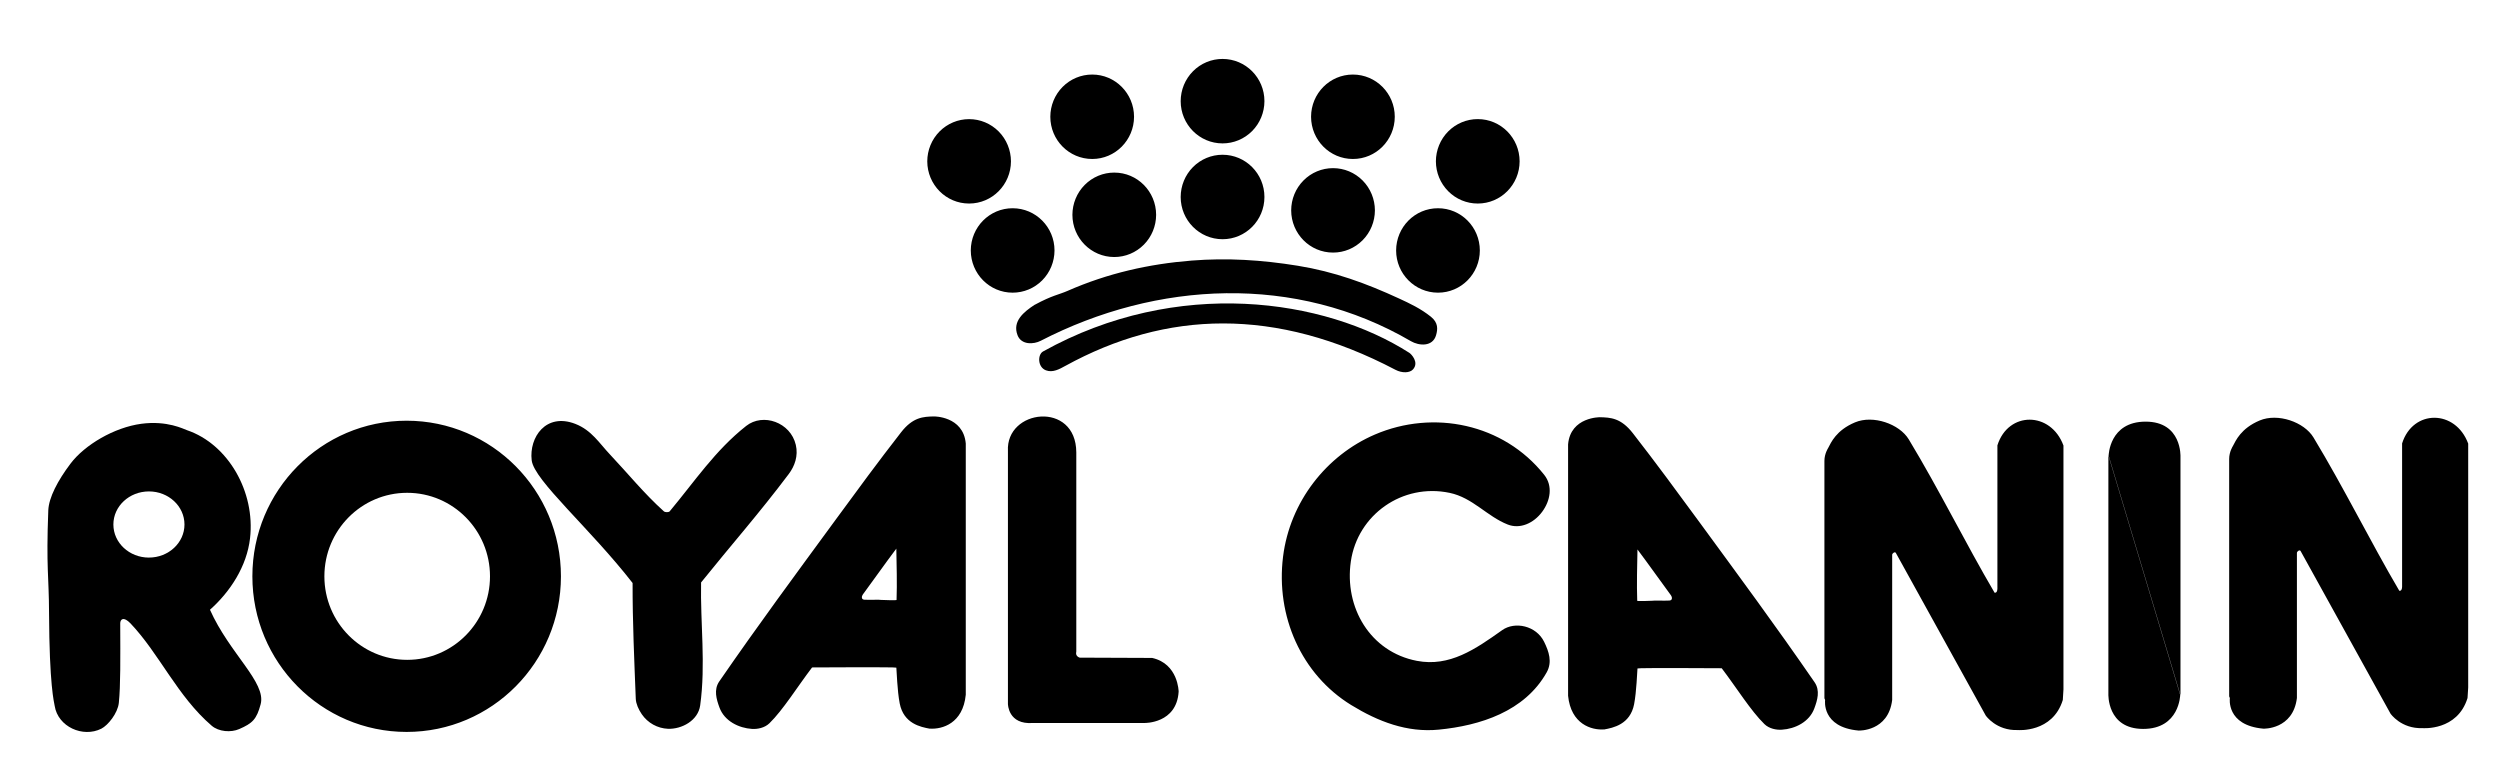
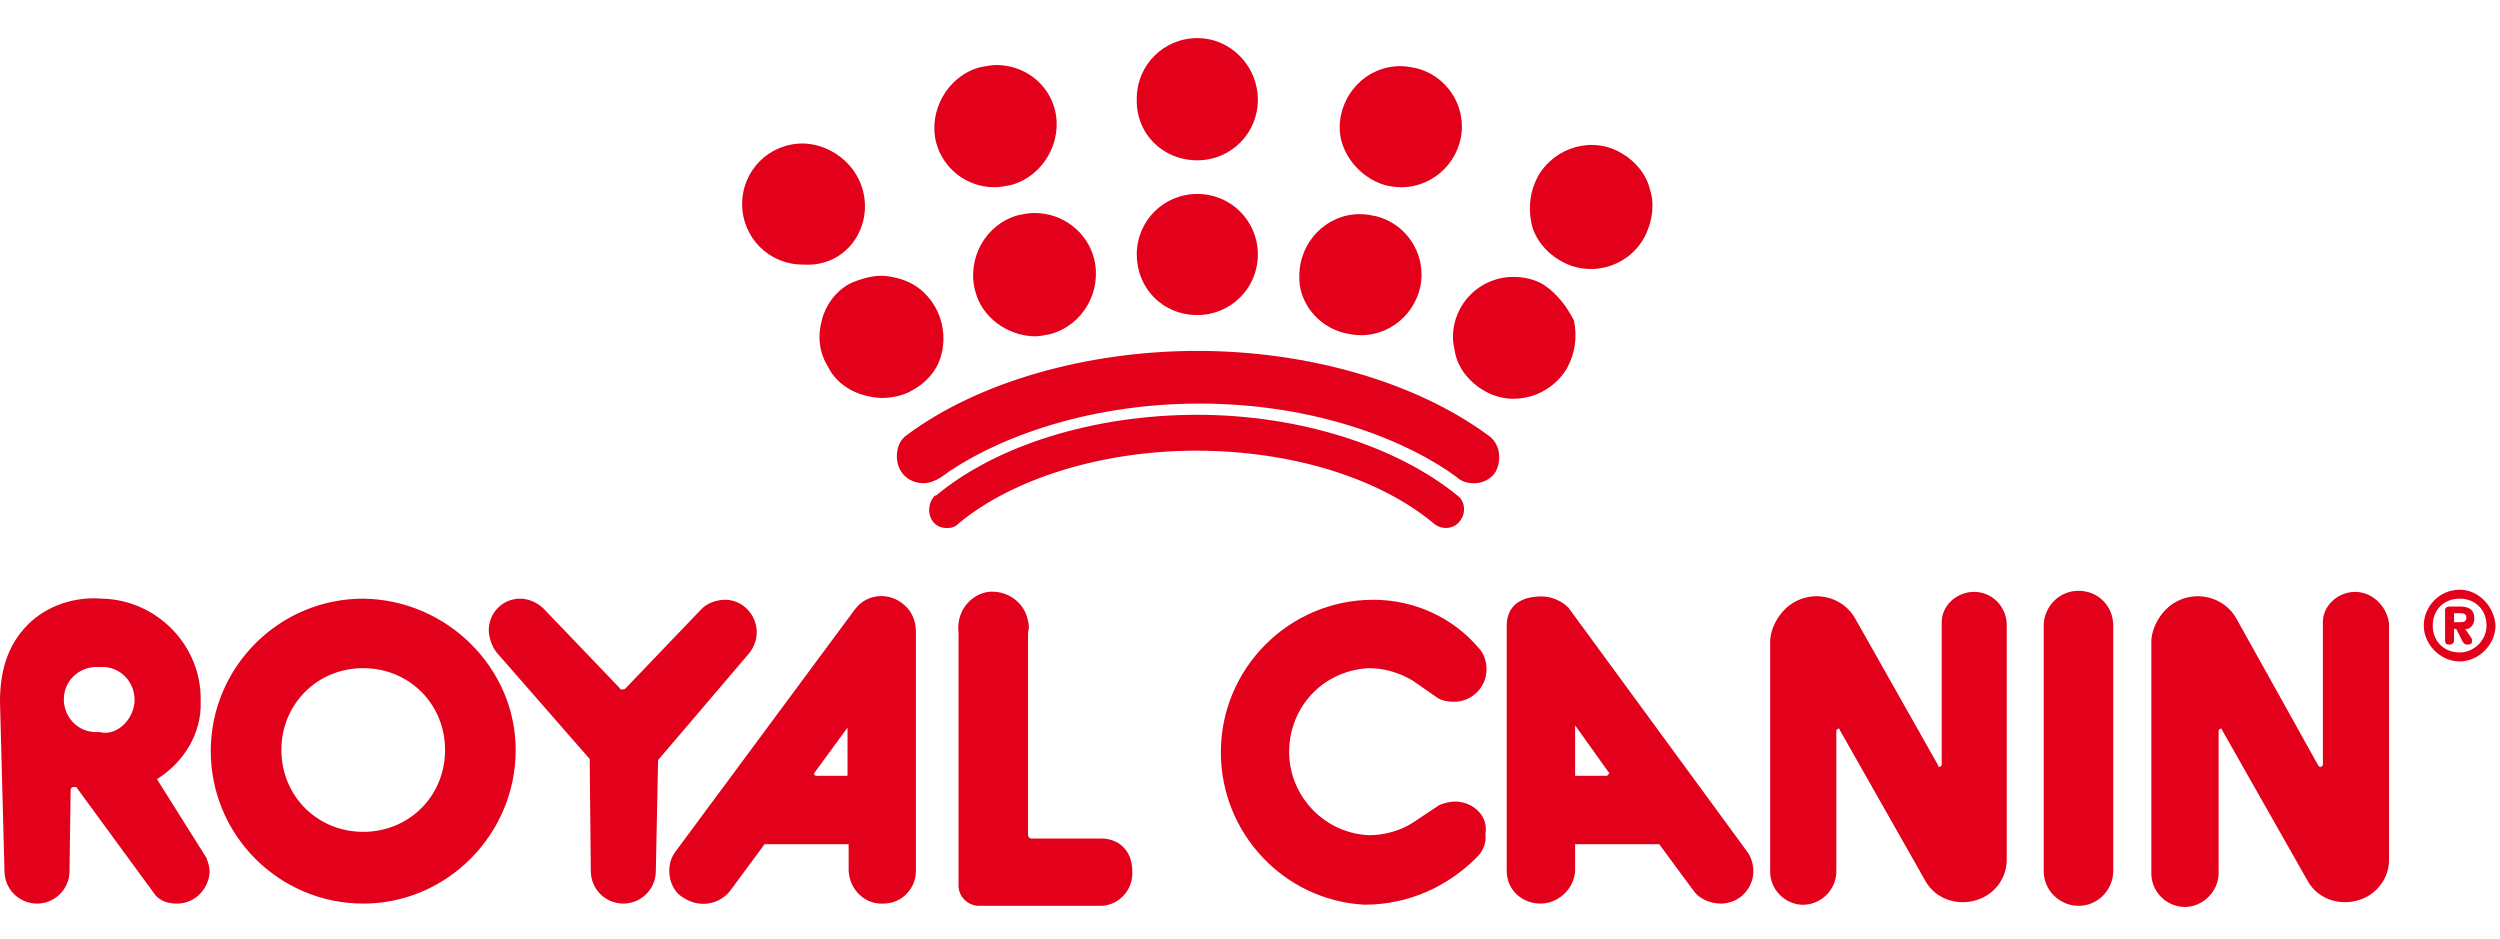
- <svg xmlns="http://www.w3.org/2000/svg" viewBox="0 0 162 50">
-   <path d="M 93.182 18.965 C 94.677 18.967 95.891 17.743 95.893 16.23 C 95.891 14.716 94.677 13.492 93.182 13.494 C 91.686 13.492 90.472 14.716 90.469 16.23 C 90.469 17.74 91.684 18.965 93.182 18.965 Z M 95.759 13.189 C 97.254 13.191 98.468 11.966 98.471 10.453 C 98.468 8.94 97.254 7.716 95.759 7.718 C 95.041 7.717 94.352 8.004 93.843 8.517 C 93.334 9.03 93.048 9.727 93.046 10.453 C 93.047 11.18 93.334 11.877 93.843 12.39 C 94.351 12.903 95.041 13.191 95.759 13.189 Z M 36.349 37.347 C 36.349 42.916 31.873 47.429 26.349 47.429 C 20.828 47.429 16.354 42.916 16.354 37.347 C 16.354 31.776 20.828 27.262 26.349 27.262 C 31.871 27.262 36.349 31.776 36.349 37.347 Z M 26.386 31.934 C 23.423 31.934 21.02 34.358 21.02 37.347 C 21.02 40.335 23.423 42.758 26.386 42.758 C 29.349 42.758 31.752 40.335 31.752 37.347 C 31.752 34.358 29.349 31.934 26.386 31.934 Z M 118.267 45.359 C 118.267 45.359 118.009 47.126 120.443 47.341 C 120.443 47.341 122.363 47.414 122.613 45.357 L 122.613 35.953 C 122.615 35.85 122.791 35.729 122.849 35.825 L 128.676 46.367 C 128.676 46.367 129.356 47.359 130.754 47.307 C 130.754 47.307 133.008 47.504 133.67 45.357 L 133.712 44.671 L 133.712 28.87 C 132.893 26.645 130.129 26.633 129.432 28.859 L 129.432 38.118 C 129.432 38.118 129.445 38.443 129.249 38.408 C 127.353 35.18 125.687 31.782 123.688 28.471 C 123.08 27.467 121.376 26.877 120.203 27.37 C 118.977 27.886 118.651 28.68 118.46 29.039 C 118.46 29.039 118.222 29.399 118.222 29.868 L 118.222 45.248 M 101.612 45.072 L 101.612 28.793 C 101.772 26.996 103.715 27.039 103.666 27.036 C 104.372 27.052 105.039 27.085 105.807 28.07 C 107.306 29.996 108.604 31.766 110.068 33.761 C 112.712 37.375 115.02 40.488 117.585 44.21 C 117.957 44.752 117.765 45.373 117.569 45.903 C 117.248 46.783 116.316 47.233 115.465 47.284 C 115.121 47.308 114.649 47.227 114.334 46.921 C 113.459 46.07 112.52 44.555 111.567 43.302 C 111.565 43.302 106.115 43.267 106.109 43.316 C 106.086 43.509 106.052 44.792 105.89 45.634 C 105.635 46.95 104.522 47.165 103.942 47.27 C 103.857 47.287 104.062 47.258 103.946 47.266 C 103.13 47.325 101.795 46.93 101.611 45.08 L 101.612 45.071 Z M 108.18 38.915 C 108.399 38.902 108.354 38.677 108.279 38.578 C 107.528 37.561 106.888 36.643 106.108 35.604 C 106.088 36.625 106.054 37.878 106.092 38.932 C 106.095 38.967 107.024 38.934 107.047 38.929 C 107.256 38.898 107.781 38.939 108.18 38.915 Z M 144.495 45.234 C 144.495 45.234 144.234 47.002 146.669 47.218 C 146.669 47.218 148.588 47.289 148.84 45.23 L 148.84 35.828 C 148.843 35.726 149.017 35.604 149.077 35.702 L 154.904 46.242 C 154.904 46.242 155.584 47.236 156.98 47.183 C 156.98 47.183 159.235 47.38 159.896 45.232 L 159.939 44.546 L 159.939 28.746 C 159.12 26.522 156.357 26.508 155.656 28.734 L 155.656 37.993 C 155.656 37.993 155.672 38.317 155.475 38.283 C 153.578 35.055 151.913 31.657 149.914 28.348 C 149.307 27.343 147.601 26.753 146.428 27.246 C 145.204 27.761 144.878 28.557 144.686 28.913 C 144.686 28.913 144.45 29.274 144.45 29.743 L 144.45 45.123 M 136.623 29.507 L 136.623 44.959 C 136.623 44.959 136.516 47.234 138.878 47.234 C 141.241 47.234 141.277 45.032 141.277 45.032 M 141.295 45.049 L 141.295 29.598 C 141.295 29.598 141.401 27.322 139.037 27.322 C 136.676 27.322 136.64 29.525 136.64 29.525" fill="currentColor" />
-   <path d="M 4.572 30.041 C 5.487 28.829 7.396 27.697 9.159 27.461 C 10.842 27.238 11.905 27.805 12.119 27.877 C 14.764 28.774 16.555 31.848 16.202 34.888 C 15.991 36.698 14.929 38.332 13.606 39.512 C 14.88 42.361 17.268 44.224 16.89 45.635 C 16.628 46.615 16.361 46.867 15.505 47.242 C 14.962 47.481 14.173 47.418 13.717 47.026 C 11.498 45.122 10.329 42.37 8.462 40.402 C 7.998 39.916 7.79 40.133 7.791 40.398 C 7.799 42.704 7.816 44.42 7.7 45.547 C 7.628 46.222 6.995 47.002 6.566 47.219 C 5.372 47.821 3.753 47.094 3.543 45.739 C 3.505 45.499 3.199 44.452 3.178 39.689 C 3.17 37.329 2.986 36.811 3.129 33.071 C 3.164 32.245 3.738 31.144 4.571 30.042 Z M 9.651 36.131 C 10.923 36.131 11.954 35.172 11.954 33.987 C 11.954 32.803 10.924 31.844 9.652 31.844 C 8.379 31.844 7.347 32.803 7.347 33.987 C 7.347 35.173 8.379 36.132 9.651 36.132 Z M 69.036 23.708 C 68.655 23.919 68.217 24.164 67.779 23.998 C 67.228 23.79 67.231 22.976 67.59 22.775 C 76.29 17.933 85.841 19.355 91.325 22.864 C 91.451 22.943 91.97 23.479 91.565 23.934 C 91.357 24.173 90.856 24.189 90.426 23.963 C 82.648 19.88 75.571 20.12 69.037 23.708 Z" fill="currentColor" />
-   <path d="M 69.194 18.842 C 71.773 17.711 74.448 17.104 77.221 16.885 C 79.523 16.703 81.747 16.841 84.095 17.22 C 86.463 17.603 88.535 18.363 90.65 19.339 C 91.363 19.667 92.06 19.995 92.723 20.525 C 93.207 20.913 93.168 21.337 93.057 21.721 C 92.837 22.485 91.954 22.416 91.426 22.108 C 83.952 17.743 74.969 18.197 67.436 22.084 C 66.976 22.322 66.181 22.358 65.937 21.724 C 65.585 20.813 66.345 20.206 67.063 19.738 C 67.168 19.67 66.963 19.799 67.065 19.743 C 68.183 19.137 68.595 19.104 69.195 18.842 Z M 62.799 13.189 C 64.293 13.19 65.506 11.967 65.51 10.455 C 65.508 9.728 65.222 9.032 64.714 8.519 C 64.205 8.006 63.516 7.719 62.798 7.72 C 62.081 7.719 61.392 8.006 60.883 8.519 C 60.375 9.032 60.088 9.728 60.087 10.455 C 60.09 11.967 61.304 13.192 62.798 13.189 Z M 65.618 18.965 C 66.336 18.966 67.026 18.679 67.535 18.166 C 68.044 17.653 68.33 16.956 68.332 16.23 C 68.332 14.719 67.117 13.494 65.619 13.494 C 64.124 13.492 62.91 14.716 62.907 16.23 C 62.91 17.743 64.124 18.967 65.619 18.965 Z M 72.205 16.655 C 72.923 16.656 73.612 16.368 74.121 15.855 C 74.63 15.342 74.916 14.646 74.917 13.919 C 74.914 12.406 73.7 11.181 72.205 11.184 C 71.487 11.182 70.798 11.47 70.289 11.983 C 69.78 12.496 69.494 13.192 69.492 13.919 C 69.492 15.43 70.707 16.655 72.205 16.655 Z M 70.774 10.302 C 72.269 10.304 73.483 9.079 73.486 7.566 C 73.483 6.053 72.269 4.829 70.774 4.831 C 70.056 4.83 69.366 5.117 68.858 5.63 C 68.349 6.143 68.062 6.84 68.061 7.566 C 68.061 9.077 69.276 10.302 70.774 10.302 Z M 79.222 15.501 C 80.721 15.501 81.935 14.276 81.935 12.765 C 81.935 11.253 80.72 10.028 79.221 10.028 C 78.503 10.027 77.813 10.314 77.304 10.827 C 76.795 11.341 76.509 12.038 76.508 12.765 C 76.508 14.276 77.723 15.501 79.221 15.501 Z M 79.222 9.292 C 79.94 9.293 80.63 9.005 81.139 8.492 C 81.647 7.979 81.934 7.282 81.935 6.555 C 81.935 5.043 80.72 3.819 79.221 3.819 C 78.503 3.818 77.813 4.105 77.305 4.618 C 76.796 5.131 76.509 5.828 76.508 6.555 C 76.508 8.066 77.723 9.292 79.221 9.292 Z M 86.381 16.367 C 87.099 16.369 87.788 16.081 88.297 15.568 C 88.806 15.055 89.092 14.359 89.094 13.632 C 89.092 12.905 88.806 12.208 88.297 11.695 C 87.789 11.182 87.099 10.895 86.381 10.896 C 85.663 10.895 84.973 11.182 84.465 11.696 C 83.956 12.209 83.67 12.905 83.669 13.632 C 83.672 15.145 84.886 16.369 86.381 16.367 Z M 87.669 10.302 C 89.164 10.304 90.378 9.08 90.381 7.566 C 90.381 6.056 89.166 4.831 87.669 4.831 C 86.174 4.829 84.96 6.053 84.957 7.566 C 84.96 9.079 86.174 10.304 87.669 10.302 Z M 37.287 27.47 C 38.335 27.88 38.834 28.718 39.52 29.443 C 40.707 30.701 41.729 31.973 43.017 33.133 C 43.098 33.207 43.335 33.207 43.397 33.133 C 45.033 31.173 46.344 29.186 48.351 27.602 C 49.445 26.737 51.23 27.366 51.569 28.83 C 51.735 29.543 51.498 30.202 51.113 30.714 C 49.203 33.255 47.35 35.352 45.43 37.743 C 45.377 40.379 45.74 43.047 45.372 45.708 C 45.237 46.695 44.177 47.257 43.286 47.226 C 42.604 47.197 41.976 46.848 41.587 46.281 C 41.375 45.971 41.212 45.603 41.198 45.285 C 41.101 42.781 40.986 40.285 40.992 37.779 C 38.243 34.241 34.602 31.127 34.453 29.825 C 34.278 28.335 35.378 26.725 37.288 27.47 Z M 69.744 42.471 L 69.744 29.315 C 69.73 25.958 65.158 26.503 65.314 29.237 L 65.314 45.611 C 65.314 45.611 65.314 46.977 66.944 46.849 L 74.173 46.849 C 74.173 46.849 76.25 46.894 76.376 44.818 C 76.376 44.818 76.358 43.012 74.659 42.634 L 69.969 42.615 C 69.969 42.615 69.663 42.543 69.736 42.219 M 62.581 45.026 C 62.398 46.875 61.061 47.27 60.248 47.214 C 60.13 47.206 60.337 47.234 60.249 47.219 C 59.668 47.112 58.557 46.897 58.301 45.582 C 58.138 44.739 58.106 43.456 58.083 43.264 C 58.076 43.216 52.628 43.25 52.623 43.25 C 51.671 44.502 50.733 46.017 49.859 46.867 C 49.544 47.174 49.073 47.256 48.728 47.234 C 47.877 47.179 46.944 46.73 46.622 45.849 C 46.428 45.32 46.236 44.698 46.608 44.157 C 49.173 40.436 51.48 37.324 54.127 33.709 C 55.588 31.712 56.888 29.944 58.387 28.017 C 59.154 27.031 59.823 26.998 60.526 26.985 C 60.478 26.985 62.42 26.944 62.582 28.74 L 62.582 45.02 L 62.581 45.026 Z M 57.142 38.876 C 57.166 38.88 58.095 38.912 58.097 38.879 C 58.135 37.823 58.101 36.567 58.082 35.551 C 57.301 36.589 56.661 37.508 55.911 38.524 C 55.836 38.624 55.791 38.848 56.009 38.861 C 56.41 38.885 56.934 38.843 57.143 38.877 Z M 83.142 36.07 C 83.586 32.514 85.95 29.508 89.094 28.157 C 92.884 26.53 97.42 27.444 100.065 30.77 C 100.638 31.489 100.465 32.443 99.933 33.164 C 99.378 33.914 98.495 34.301 97.701 33.989 C 96.358 33.462 95.433 32.251 93.941 31.938 C 90.871 31.293 87.978 33.357 87.536 36.37 C 87.096 39.37 88.795 42.244 91.813 42.823 C 93.932 43.229 95.599 42.072 97.34 40.834 C 98.164 40.248 99.547 40.542 100.059 41.589 C 100.367 42.218 100.603 42.895 100.224 43.571 C 98.797 46.11 95.902 47.02 93.229 47.281 C 91.18 47.481 89.307 46.761 87.552 45.683 C 84.335 43.703 82.66 39.93 83.142 36.07 Z" fill="currentColor" />
+ <svg xmlns="http://www.w3.org/2000/svg" id="Layer_1" viewBox="0 0 223 83.75" version="1.1">
+   <path class="cls-1 rc-header__logo-text" d="M98,74.8h-6l0,0c-0.2,0-0.3-0.2-0.3-0.3V56.4c0.1-0.3,0.1-0.7,0-1c-0.3-1.7-1.9-2.8-3.6-2.6  c-1.7,0.3-2.8,1.9-2.6,3.6v22.6c0,0.9,0.7,1.7,1.7,1.8H98c0.1,0,0.2,0,0.3,0c1.6-0.1,2.8-1.5,2.7-3.1C101,75.8,99.7,74.7,98,74.8z   M76.3,54.3l-16,21.6c-0.4,0.5-0.6,1.1-0.6,1.8c0,0.9,0.4,1.9,1.3,2.4c1.4,0.9,3.1,0.6,4.1-0.6l3.1-4.2h7.5v2.4  c0.1,1.7,1.5,3,3.1,2.9l0,0c1.7,0,2.9-1.4,2.9-2.9V56.3c0-0.9-0.4-1.8-1-2.3C79.4,52.8,77.4,52.9,76.3,54.3z M75.6,69.2h-2.8  c-0.1,0-0.2-0.1-0.2-0.2V69l3-4.1C75.6,64.8,75.6,69.2,75.6,69.2z M67.5,56.4c0-1.6-1.3-2.9-2.8-2.9c-0.8,0-1.6,0.3-2.1,0.8  l-6.8,7.1c-0.1,0.1-0.2,0.1-0.3,0.1s-0.2,0-0.2-0.1l-6.8-7.1c-0.5-0.5-1.3-0.9-2.1-0.9c-1.6,0-2.8,1.3-2.8,2.8c0,0.7,0.3,1.5,0.7,2  l8.3,9.5l0.1,10c0,1.6,1.3,2.9,2.9,2.9c1.6,0,2.9-1.3,2.9-2.9l0.2-9.9l8.1-9.5C67.3,57.7,67.5,57,67.5,56.4z M32.4,53.4  c-7.5,0-13.6,6.1-13.6,13.6s6.1,13.6,13.6,13.6S46,74.4,46,66.9C46,59.6,39.9,53.5,32.4,53.4z M32.4,74.2c-4.1,0-7.3-3.2-7.3-7.3  s3.2-7.3,7.3-7.3s7.3,3.2,7.3,7.3C39.7,71,36.5,74.2,32.4,74.2z M175.9,52.8c-1.5,0.1-2.7,1.3-2.7,2.7v12.7c0,0.1-0.1,0.2-0.2,0.2  c-0.1,0-0.1,0-0.1-0.1l-7.4-13.1c-1.1-2-3.7-2.6-5.6-1.4c-1.1,0.7-1.9,2-2,3.3v20.8c0.1,1.7,1.6,2.9,3.1,2.8s2.7-1.3,2.8-2.8V65.2  c0-0.1,0.1-0.2,0.2-0.2s0.1,0,0.1,0.1l7.6,13.4c1,1.9,3.4,2.5,5.3,1.5c1.3-0.7,2-2,2-3.3V55.6C178.9,54,177.6,52.7,175.9,52.8z   M14,69.5c2.4-1.5,4-4.1,3.9-6.9c0,0,0,0,0-0.1c0.1-4.9-3.9-9-8.8-9.1c-2.4-0.2-4.9,0.6-6.6,2.3C0.6,57.6,0,60,0,62.6l0.4,15.1  c0,1.6,1.3,2.9,2.9,2.9s2.9-1.3,2.9-2.9l0.1-7.2l0,0c0-0.2,0.1-0.3,0.3-0.3c0,0,0.1,0,0.2,0l7.1,9.7c0.5,0.5,1.1,0.7,1.9,0.7  c1.6,0,2.8-1.3,2.9-2.8c0-0.4-0.1-0.8-0.3-1.3L14,69.5z M8.9,65.3c-0.2,0-0.3,0-0.5,0c-1.7-0.1-2.8-1.6-2.7-3.1  c0.1-1.7,1.6-2.8,3.1-2.7c0.2,0,0.3,0,0.5,0c1.7,0.1,2.8,1.6,2.7,3.1C11.9,64.2,10.4,65.7,8.9,65.3z M129.8,71.5  c-0.4,0-0.9,0.1-1.4,0.3l-2.4,1.6c-1.1,0.7-2.5,1.1-3.9,1.1c-4.2-0.2-7.3-3.8-7.1-7.8c0.2-3.9,3.2-6.9,7.1-7.1  c1.4,0,2.7,0.4,3.9,1.1l2.3,1.6c0.4,0.2,0.8,0.3,1.4,0.3c1.6,0,2.9-1.3,2.9-2.9l0,0c0-0.6-0.2-1.4-0.7-1.9c-2.3-2.7-5.7-4.3-9.4-4.3  c-7.5,0-13.6,6.1-13.6,13.6l0,0c0,7.2,5.6,13.2,12.8,13.6c3.9,0,7.5-1.6,10.2-4.4c0.4-0.5,0.7-1.1,0.6-1.9  C132.8,72.8,131.4,71.5,129.8,71.5z M185.4,52.7c-1.8,0-3.1,1.5-3.1,3.1v21.9c0,1.8,1.5,3.1,3.1,3.1c1.8,0,3.1-1.5,3.1-3.1V55.8  C188.5,54.1,187.2,52.7,185.4,52.7z M139.9,54.2c-0.6-0.6-1.5-1-2.4-1c-1.8,0-3.1,0.8-3.1,2.6v21.9l0,0c0,1.7,1.4,2.9,3,2.9  s3-1.3,3.1-2.9v-2.4h7.5l3.1,4.2c0.5,0.7,1.5,1.1,2.4,1.1c1.7,0,2.9-1.4,2.9-2.9c0-0.6-0.2-1.3-0.6-1.8L139.9,54.2z M143.5,69  c0,0.1-0.1,0.2-0.2,0.2h-2.8v-4.5l3,4.2C143.6,68.9,143.6,68.9,143.5,69z M209.9,52.8c-1.5,0.1-2.7,1.3-2.7,2.7v12.7  c0,0.1-0.1,0.2-0.2,0.2c-0.1,0-0.1,0-0.2-0.1l-7.3-13.1c-1.1-2-3.7-2.6-5.6-1.4c-1.1,0.7-1.9,2-2,3.3v20.8c0,1.7,1.4,3,3,3  s3-1.4,3-3V65.2c0-0.1,0.1-0.2,0.2-0.2s0.1,0,0.1,0.1l7.6,13.4c1,1.9,3.4,2.5,5.3,1.5c1.3-0.7,2-2,2-3.3V55.6  C212.9,54,211.5,52.7,209.9,52.8z M220.7,55.3c0-0.1,0-0.1,0-0.2c0-0.8-0.6-1-1.3-1h-0.9c-0.3,0-0.4,0.2-0.4,0.3v2.7  c0,0.3,0.1,0.4,0.4,0.4s0.4-0.2,0.4-0.4v-1h0.2l0.5,1c0.1,0.2,0.2,0.4,0.5,0.4s0.4-0.1,0.4-0.3c0-0.1,0-0.1,0-0.2l-0.6-0.9  C220.3,56.2,220.7,55.7,220.7,55.3z M219.5,55.5h-0.6v-0.8h0.6c0.3,0,0.5,0.1,0.5,0.4S219.8,55.5,219.5,55.5z M219.4,52.6  L219.4,52.6c-1.8,0-3.2,1.5-3.2,3.2s1.5,3.2,3.2,3.2s3.2-1.5,3.2-3.2C222.5,54.1,221.1,52.6,219.4,52.6z M219.4,58.2L219.4,58.2  c-1.4,0-2.4-1-2.4-2.4s1-2.4,2.4-2.4s2.4,1,2.4,2.4C221.8,57.1,220.7,58.2,219.4,58.2z" style="block-size:auto;border-block-end-color:rgb(70, 0, 173);border-block-start-color:rgb(70, 0, 173);border-bottom-color:rgb(70, 0, 173);border-inline-end-color:rgb(70, 0, 173);border-inline-start-color:rgb(70, 0, 173);border-left-color:rgb(70, 0, 173);border-right-color:rgb(70, 0, 173);border-top-color:rgb(70, 0, 173);caret-color:rgb(70, 0, 173);color:rgb(70, 0, 173);column-rule-color:rgb(70, 0, 173);cursor:pointer;d:path(&quot;M 98 74.8 H 92 L 92 74.8 C 91.8 74.8 91.7 74.6 91.7 74.5 V 56.4 C 91.8 56.1 91.8 55.7 91.7 55.4 C 91.4 53.7 89.8 52.6 88.1 52.8 C 86.4 53.1 85.3 54.7 85.5 56.4 V 79 C 85.5 79.9 86.2 80.7 87.2 80.8 H 98 C 98.1 80.8 98.2 80.8 98.3 80.8 C 99.9 80.7 101.1 79.3 101 77.7 C 101 75.8 99.7 74.7 98 74.8 Z M 76.3 54.3 L 60.3 75.9 C 59.9 76.4 59.7 77 59.7 77.7 C 59.7 78.6 60.1 79.6 61 80.1 C 62.4 81 64.1 80.7 65.1 79.5 L 68.2 75.3 H 75.7 V 77.7 C 75.8 79.4 77.2 80.7 78.8 80.6 L 78.8 80.6 C 80.5 80.6 81.7 79.2 81.7 77.7 V 56.3 C 81.7 55.4 81.3 54.5 80.7 54 C 79.4 52.8 77.4 52.9 76.3 54.3 Z M 75.6 69.2 H 72.8 C 72.7 69.2 72.6 69.1 72.6 69 V 69 L 75.6 64.9 C 75.6 64.8 75.6 69.2 75.6 69.2 Z M 67.5 56.4 C 67.5 54.8 66.2 53.5 64.7 53.5 C 63.9 53.5 63.1 53.8 62.6 54.3 L 55.8 61.4 C 55.7 61.5 55.6 61.5 55.5 61.5 S 55.3 61.5 55.3 61.4 L 48.5 54.3 C 48 53.8 47.2 53.4 46.4 53.4 C 44.8 53.4 43.6 54.7 43.6 56.2 C 43.6 56.9 43.9 57.7 44.3 58.2 L 52.6 67.7 L 52.7 77.7 C 52.7 79.3 54 80.6 55.6 80.6 C 57.2 80.6 58.5 79.3 58.5 77.7 L 58.7 67.8 L 66.8 58.3 C 67.3 57.7 67.5 57 67.5 56.4 Z M 32.4 53.4 C 24.9 53.4 18.8 59.5 18.8 67 S 24.9 80.6 32.4 80.6 S 46 74.4 46 66.9 C 46 59.6 39.9 53.5 32.4 53.4 Z M 32.4 74.2 C 28.3 74.2 25.1 71 25.1 66.9 S 28.3 59.6 32.4 59.6 S 39.7 62.8 39.7 66.9 C 39.7 71 36.5 74.2 32.4 74.2 Z M 175.9 52.8 C 174.4 52.9 173.2 54.1 173.2 55.5 V 68.2 C 173.2 68.3 173.1 68.4 173 68.4 C 172.9 68.4 172.9 68.4 172.9 68.3 L 165.5 55.2 C 164.4 53.2 161.8 52.6 159.9 53.8 C 158.8 54.5 158 55.8 157.9 57.1 V 77.9 C 158 79.6 159.5 80.8 161 80.7 S 163.7 79.4 163.8 77.9 V 65.2 C 163.8 65.1 163.9 65 164 65 S 164.1 65 164.1 65.1 L 171.7 78.5 C 172.7 80.4 175.1 81 177 80 C 178.3 79.3 179 78 179 76.7 V 55.6 C 178.9 54 177.6 52.7 175.9 52.8 Z M 14 69.5 C 16.4 68 18 65.4 17.9 62.6 C 17.9 62.6 17.9 62.6 17.9 62.5 C 18 57.6 14 53.5 9.1 53.4 C 6.7 53.2 4.2 54 2.5 55.7 C 0.6 57.6 0 60 0 62.6 L 0.4 77.7 C 0.4 79.3 1.7 80.6 3.3 80.6 S 6.2 79.3 6.2 77.7 L 6.3 70.5 L 6.3 70.5 C 6.3 70.3 6.4 70.2 6.6 70.2 C 6.6 70.2 6.7 70.2 6.8 70.2 L 13.9 79.9 C 14.4 80.4 15 80.6 15.8 80.6 C 17.4 80.6 18.6 79.3 18.7 77.8 C 18.7 77.4 18.6 77 18.4 76.5 L 14 69.5 Z M 8.9 65.3 C 8.7 65.3 8.6 65.3 8.4 65.3 C 6.7 65.2 5.6 63.7 5.7 62.2 C 5.8 60.5 7.3 59.4 8.8 59.5 C 9 59.5 9.1 59.5 9.3 59.5 C 11 59.6 12.1 61.1 12 62.6 C 11.9 64.2 10.4 65.7 8.9 65.3 Z M 129.8 71.5 C 129.4 71.5 128.9 71.6 128.4 71.8 L 126 73.4 C 124.9 74.1 123.5 74.5 122.1 74.5 C 117.9 74.3 114.8 70.7 115 66.7 C 115.2 62.8 118.2 59.8 122.1 59.6 C 123.5 59.6 124.8 60 126 60.7 L 128.3 62.3 C 128.7 62.5 129.1 62.6 129.7 62.6 C 131.3 62.6 132.6 61.3 132.6 59.7 L 132.6 59.7 C 132.6 59.1 132.4 58.3 131.9 57.8 C 129.6 55.1 126.2 53.5 122.5 53.5 C 115 53.5 108.9 59.6 108.9 67.1 L 108.9 67.1 C 108.9 74.3 114.5 80.3 121.7 80.7 C 125.6 80.7 129.2 79.1 131.9 76.3 C 132.3 75.8 132.6 75.2 132.5 74.4 C 132.8 72.8 131.4 71.5 129.8 71.5 Z M 185.4 52.7 C 183.6 52.7 182.3 54.2 182.3 55.8 V 77.7 C 182.3 79.5 183.8 80.8 185.4 80.8 C 187.2 80.8 188.5 79.3 188.5 77.7 V 55.8 C 188.5 54.1 187.2 52.7 185.4 52.7 Z M 139.9 54.2 C 139.3 53.6 138.4 53.2 137.5 53.2 C 135.7 53.2 134.4 54 134.4 55.8 V 77.7 L 134.4 77.7 C 134.4 79.4 135.8 80.6 137.4 80.6 S 140.4 79.3 140.5 77.7 V 75.3 H 148 L 151.1 79.5 C 151.6 80.2 152.6 80.6 153.5 80.6 C 155.2 80.6 156.4 79.2 156.4 77.7 C 156.4 77.1 156.2 76.4 155.8 75.9 L 139.9 54.2 Z M 143.5 69 C 143.5 69.1 143.4 69.2 143.3 69.2 H 140.5 V 64.7 L 143.5 68.9 C 143.6 68.9 143.6 68.9 143.5 69 Z M 209.9 52.8 C 208.4 52.9 207.2 54.1 207.2 55.5 V 68.2 C 207.2 68.3 207.1 68.4 207 68.4 C 206.9 68.4 206.9 68.4 206.8 68.3 L 199.5 55.2 C 198.4 53.2 195.8 52.6 193.9 53.8 C 192.8 54.5 192 55.8 191.9 57.1 V 77.9 C 191.9 79.6 193.3 80.9 194.9 80.9 S 197.9 79.5 197.9 77.9 V 65.2 C 197.9 65.1 198 65 198.1 65 S 198.2 65 198.2 65.1 L 205.8 78.5 C 206.8 80.4 209.2 81 211.1 80 C 212.4 79.3 213.1 78 213.1 76.7 V 55.6 C 212.9 54 211.5 52.7 209.9 52.8 Z M 220.7 55.3 C 220.7 55.2 220.7 55.2 220.7 55.1 C 220.7 54.3 220.1 54.1 219.4 54.1 H 218.5 C 218.2 54.1 218.1 54.3 218.1 54.4 V 57.1 C 218.1 57.4 218.2 57.5 218.5 57.5 S 218.9 57.3 218.9 57.1 V 56.1 H 219.1 L 219.6 57.1 C 219.7 57.3 219.8 57.5 220.1 57.5 S 220.5 57.4 220.5 57.2 C 220.5 57.1 220.5 57.1 220.5 57 L 219.9 56.1 C 220.3 56.2 220.7 55.7 220.7 55.3 Z M 219.5 55.5 H 218.9 V 54.7 H 219.5 C 219.8 54.7 220 54.8 220 55.1 S 219.8 55.5 219.5 55.5 Z M 219.4 52.6 L 219.4 52.6 C 217.6 52.6 216.2 54.1 216.2 55.8 S 217.7 59 219.4 59 S 222.6 57.5 222.6 55.8 C 222.5 54.1 221.1 52.6 219.4 52.6 Z M 219.4 58.2 L 219.4 58.2 C 218 58.2 217 57.2 217 55.8 S 218 53.4 219.4 53.4 S 221.8 54.4 221.8 55.8 C 221.8 57.1 220.7 58.2 219.4 58.2 Z&quot;);fill:rgb(226, 0, 26);height:auto;inline-size:auto;outline-color:rgb(70, 0, 173);overflow-x:visible;overflow-y:visible;perspective-origin:0px 0px;text-align:center;text-decoration:none solid rgb(70, 0, 173);text-decoration-color:rgb(70, 0, 173);transform-origin:0px 0px;transition-duration:0.25s;transition-timing-function:cubic-bezier(0.81, 0.23, 0.23, 0.76);width:auto;-webkit-text-emphasis-color:rgb(70, 0, 173);-webkit-text-fill-color:rgb(70, 0, 173);-webkit-text-stroke-color:rgb(70, 0, 173);" />
+   <path class="cls-1 rc-header__logo-crown" d="M132.7,38.8c-6.4-4.7-16-7.5-25.9-7.5s-19.6,2.8-25.9,7.5c-0.6,0.4-0.9,1.1-0.9,1.9c0,1.4,1,2.4,2.4,2.4l0,0  c0.5,0,1-0.2,1.5-0.5C88.2,39.4,96.5,36,107,36s18.7,3.4,23,6.6l0.1,0.1c1,0.7,2.6,0.5,3.3-0.6C134,41,133.8,39.5,132.7,38.8z   M106.8,37c-9.2,0-17.9,2.7-23.3,7.2c0,0,0,0-0.1,0c-0.6,0.6-0.7,1.6-0.2,2.3c0.3,0.4,0.7,0.6,1.3,0.6c0.4,0,0.7-0.1,1-0.4  c4.8-4,12.8-6.5,21.2-6.5s16.3,2.4,21.2,6.5c0.7,0.6,1.8,0.5,2.3-0.2c0.6-0.7,0.5-1.8-0.2-2.3C124.6,39.8,115.9,37,106.8,37z   M71.8,12.8L71.8,12.8L71.8,12.8L71.8,12.8z M77,19.7c0.7-2.9-1-5.8-4-6.7c-0.4-0.1-0.9-0.2-1.4-0.2c-3,0-5.4,2.4-5.4,5.4  s2.4,5.4,5.4,5.4C74.3,23.8,76.4,22.1,77,19.7z M106.8,28.1c3,0,5.4-2.4,5.4-5.4s-2.4-5.4-5.4-5.4s-5.4,2.4-5.4,5.4  S103.7,28.1,106.8,28.1z M106.8,14.3c3,0,5.4-2.4,5.4-5.4s-2.4-5.5-5.4-5.5s-5.4,2.4-5.4,5.4C101.3,11.9,103.7,14.3,106.8,14.3z   M90.8,19.2C87.9,20,86.2,23.1,87,26c0.6,2.3,2.8,3.9,5.2,4h0.1c0.4,0,0.9-0.1,1.4-0.2c2.9-0.8,4.6-3.8,3.9-6.7  C97,20.7,94.8,19,92.3,19C91.7,19,91.3,19.1,90.8,19.2z M84,31.5c0.7-2.9-1-6-4-6.7c-0.4-0.1-0.9-0.2-1.4-0.2l0,0  c-0.9,0-1.9,0.3-2.8,0.7c-1.3,0.7-2.2,2-2.5,3.3c-0.4,1.5-0.2,2.9,0.6,4.2c0.9,1.7,2.7,2.6,4.7,2.7c0.9,0,2-0.2,2.8-0.7  C82.7,34.1,83.7,32.9,84,31.5z M119.9,29.7c0.5,0.1,0.9,0.2,1.5,0.2c3,0,5.4-2.5,5.4-5.4c0-2.5-1.7-4.6-4-5.2  c-0.5-0.1-0.9-0.2-1.5-0.2c-3,0-5.4,2.5-5.4,5.5C115.8,26.9,117.5,29.1,119.9,29.7z M123.5,16.5c0.4,0.1,0.9,0.2,1.5,0.2  c3,0,5.4-2.5,5.4-5.4c0-2.5-1.7-4.6-4-5.2c-0.5-0.1-0.9-0.2-1.5-0.2c-3,0-5.4,2.5-5.4,5.5C119.5,13.6,121.2,15.8,123.5,16.5z   M137.7,25.4c-0.8-0.5-1.8-0.7-2.7-0.7c-3,0-5.4,2.4-5.4,5.4c0,0.4,0.1,0.9,0.2,1.4c0.3,1.4,1.3,2.6,2.5,3.3c2.6,1.6,6,0.6,7.5-2  c0.7-1.3,0.9-2.7,0.6-4.2C139.8,27.4,138.9,26.2,137.7,25.4z M147.2,17c-0.3-1.4-1.3-2.6-2.5-3.3c-2.6-1.6-6-0.6-7.5,2  c-0.7,1.3-0.9,2.7-0.6,4.2c0.3,1.4,1.3,2.6,2.5,3.3c2.6,1.6,6,0.7,7.5-1.9C147.4,19.9,147.6,18.2,147.2,17z M88.7,16.7L88.7,16.7  c0.5,0,1-0.1,1.5-0.2c2.9-0.8,4.6-3.9,3.9-6.7c-0.6-2.4-2.8-4-5.2-4c-0.5,0-0.9,0.1-1.5,0.2c-2.9,0.8-4.6,3.9-3.9,6.7  C84.1,15,86.2,16.7,88.7,16.7z" style="block-size:auto;border-block-end-color:rgb(70, 0, 173);border-block-start-color:rgb(70, 0, 173);border-bottom-color:rgb(70, 0, 173);border-inline-end-color:rgb(70, 0, 173);border-inline-start-color:rgb(70, 0, 173);border-left-color:rgb(70, 0, 173);border-right-color:rgb(70, 0, 173);border-top-color:rgb(70, 0, 173);caret-color:rgb(70, 0, 173);color:rgb(70, 0, 173);column-rule-color:rgb(70, 0, 173);cursor:pointer;d:path(&quot;M 132.7 38.8 C 126.3 34.1 116.7 31.3 106.8 31.3 S 87.2 34.1 80.9 38.8 C 80.3 39.2 80 39.9 80 40.7 C 80 42.1 81 43.1 82.4 43.1 L 82.4 43.1 C 82.9 43.1 83.4 42.9 83.9 42.6 C 88.2 39.4 96.5 36 107 36 S 125.7 39.4 130 42.6 L 130.1 42.7 C 131.1 43.4 132.7 43.2 133.4 42.1 C 134 41 133.8 39.5 132.7 38.8 Z M 106.8 37 C 97.6 37 88.9 39.7 83.5 44.2 C 83.5 44.2 83.5 44.2 83.4 44.2 C 82.8 44.8 82.7 45.8 83.2 46.5 C 83.5 46.9 83.9 47.1 84.5 47.1 C 84.9 47.1 85.2 47 85.5 46.7 C 90.3 42.7 98.3 40.2 106.7 40.2 S 123 42.6 127.9 46.7 C 128.6 47.3 129.7 47.2 130.2 46.5 C 130.8 45.8 130.7 44.7 130 44.2 C 124.6 39.8 115.9 37 106.8 37 Z M 71.8 12.8 L 71.8 12.8 L 71.8 12.8 L 71.8 12.8 Z M 77 19.7 C 77.7 16.8 76 13.9 73 13 C 72.6 12.9 72.1 12.8 71.6 12.8 C 68.6 12.8 66.2 15.2 66.2 18.2 S 68.6 23.6 71.6 23.6 C 74.3 23.8 76.4 22.1 77 19.7 Z M 106.8 28.1 C 109.8 28.1 112.2 25.7 112.2 22.7 S 109.8 17.3 106.8 17.3 S 101.4 19.7 101.4 22.7 S 103.7 28.1 106.8 28.1 Z M 106.8 14.3 C 109.8 14.3 112.2 11.9 112.2 8.9 S 109.8 3.4 106.8 3.4 S 101.4 5.8 101.4 8.8 C 101.3 11.9 103.7 14.3 106.8 14.3 Z M 90.8 19.2 C 87.9 20 86.2 23.1 87 26 C 87.6 28.3 89.8 29.9 92.2 30 H 92.3 C 92.7 30 93.2 29.9 93.7 29.8 C 96.6 29 98.3 26 97.6 23.1 C 97 20.7 94.8 19 92.3 19 C 91.7 19 91.3 19.1 90.8 19.2 Z M 84 31.5 C 84.7 28.6 83 25.5 80 24.8 C 79.6 24.7 79.1 24.6 78.6 24.6 L 78.6 24.6 C 77.7 24.6 76.7 24.9 75.8 25.3 C 74.5 26 73.6 27.3 73.3 28.6 C 72.9 30.1 73.1 31.5 73.9 32.8 C 74.8 34.5 76.6 35.4 78.6 35.5 C 79.5 35.5 80.6 35.3 81.4 34.8 C 82.7 34.1 83.7 32.9 84 31.5 Z M 119.9 29.7 C 120.4 29.8 120.8 29.9 121.4 29.9 C 124.4 29.9 126.8 27.4 126.8 24.5 C 126.8 22 125.1 19.9 122.8 19.3 C 122.3 19.2 121.9 19.1 121.3 19.1 C 118.3 19.1 115.9 21.6 115.9 24.6 C 115.8 26.9 117.5 29.1 119.9 29.7 Z M 123.5 16.5 C 123.9 16.6 124.4 16.7 125 16.7 C 128 16.7 130.4 14.2 130.4 11.3 C 130.4 8.8 128.7 6.7 126.4 6.1 C 125.9 6 125.5 5.9 124.9 5.9 C 121.9 5.9 119.5 8.4 119.5 11.4 C 119.5 13.6 121.2 15.8 123.5 16.5 Z M 137.7 25.4 C 136.9 24.9 135.9 24.7 135 24.7 C 132 24.7 129.6 27.1 129.6 30.1 C 129.6 30.5 129.7 31 129.8 31.5 C 130.1 32.9 131.1 34.1 132.3 34.8 C 134.9 36.4 138.3 35.4 139.8 32.8 C 140.5 31.5 140.7 30.1 140.4 28.6 C 139.8 27.4 138.9 26.2 137.7 25.4 Z M 147.2 17 C 146.9 15.6 145.9 14.4 144.7 13.7 C 142.1 12.1 138.7 13.1 137.2 15.7 C 136.5 17 136.3 18.4 136.6 19.9 C 136.9 21.3 137.9 22.5 139.1 23.2 C 141.7 24.8 145.1 23.9 146.6 21.3 C 147.4 19.9 147.6 18.2 147.2 17 Z M 88.7 16.7 L 88.7 16.7 C 89.2 16.7 89.7 16.6 90.2 16.5 C 93.1 15.7 94.8 12.6 94.1 9.8 C 93.5 7.4 91.3 5.8 88.9 5.8 C 88.4 5.8 88 5.9 87.4 6 C 84.5 6.8 82.8 9.9 83.5 12.7 C 84.1 15 86.2 16.7 88.7 16.7 Z&quot;);fill:rgb(226, 0, 26);height:auto;inline-size:auto;outline-color:rgb(70, 0, 173);overflow-x:visible;overflow-y:visible;perspective-origin:0px 0px;text-align:center;text-decoration:none solid rgb(70, 0, 173);text-decoration-color:rgb(70, 0, 173);transform-origin:40.6px 0px;transition-duration:0.25s;transition-timing-function:cubic-bezier(0.81, 0.23, 0.23, 0.76);width:auto;-webkit-text-emphasis-color:rgb(70, 0, 173);-webkit-text-fill-color:rgb(70, 0, 173);-webkit-text-stroke-color:rgb(70, 0, 173);" />
</svg>
